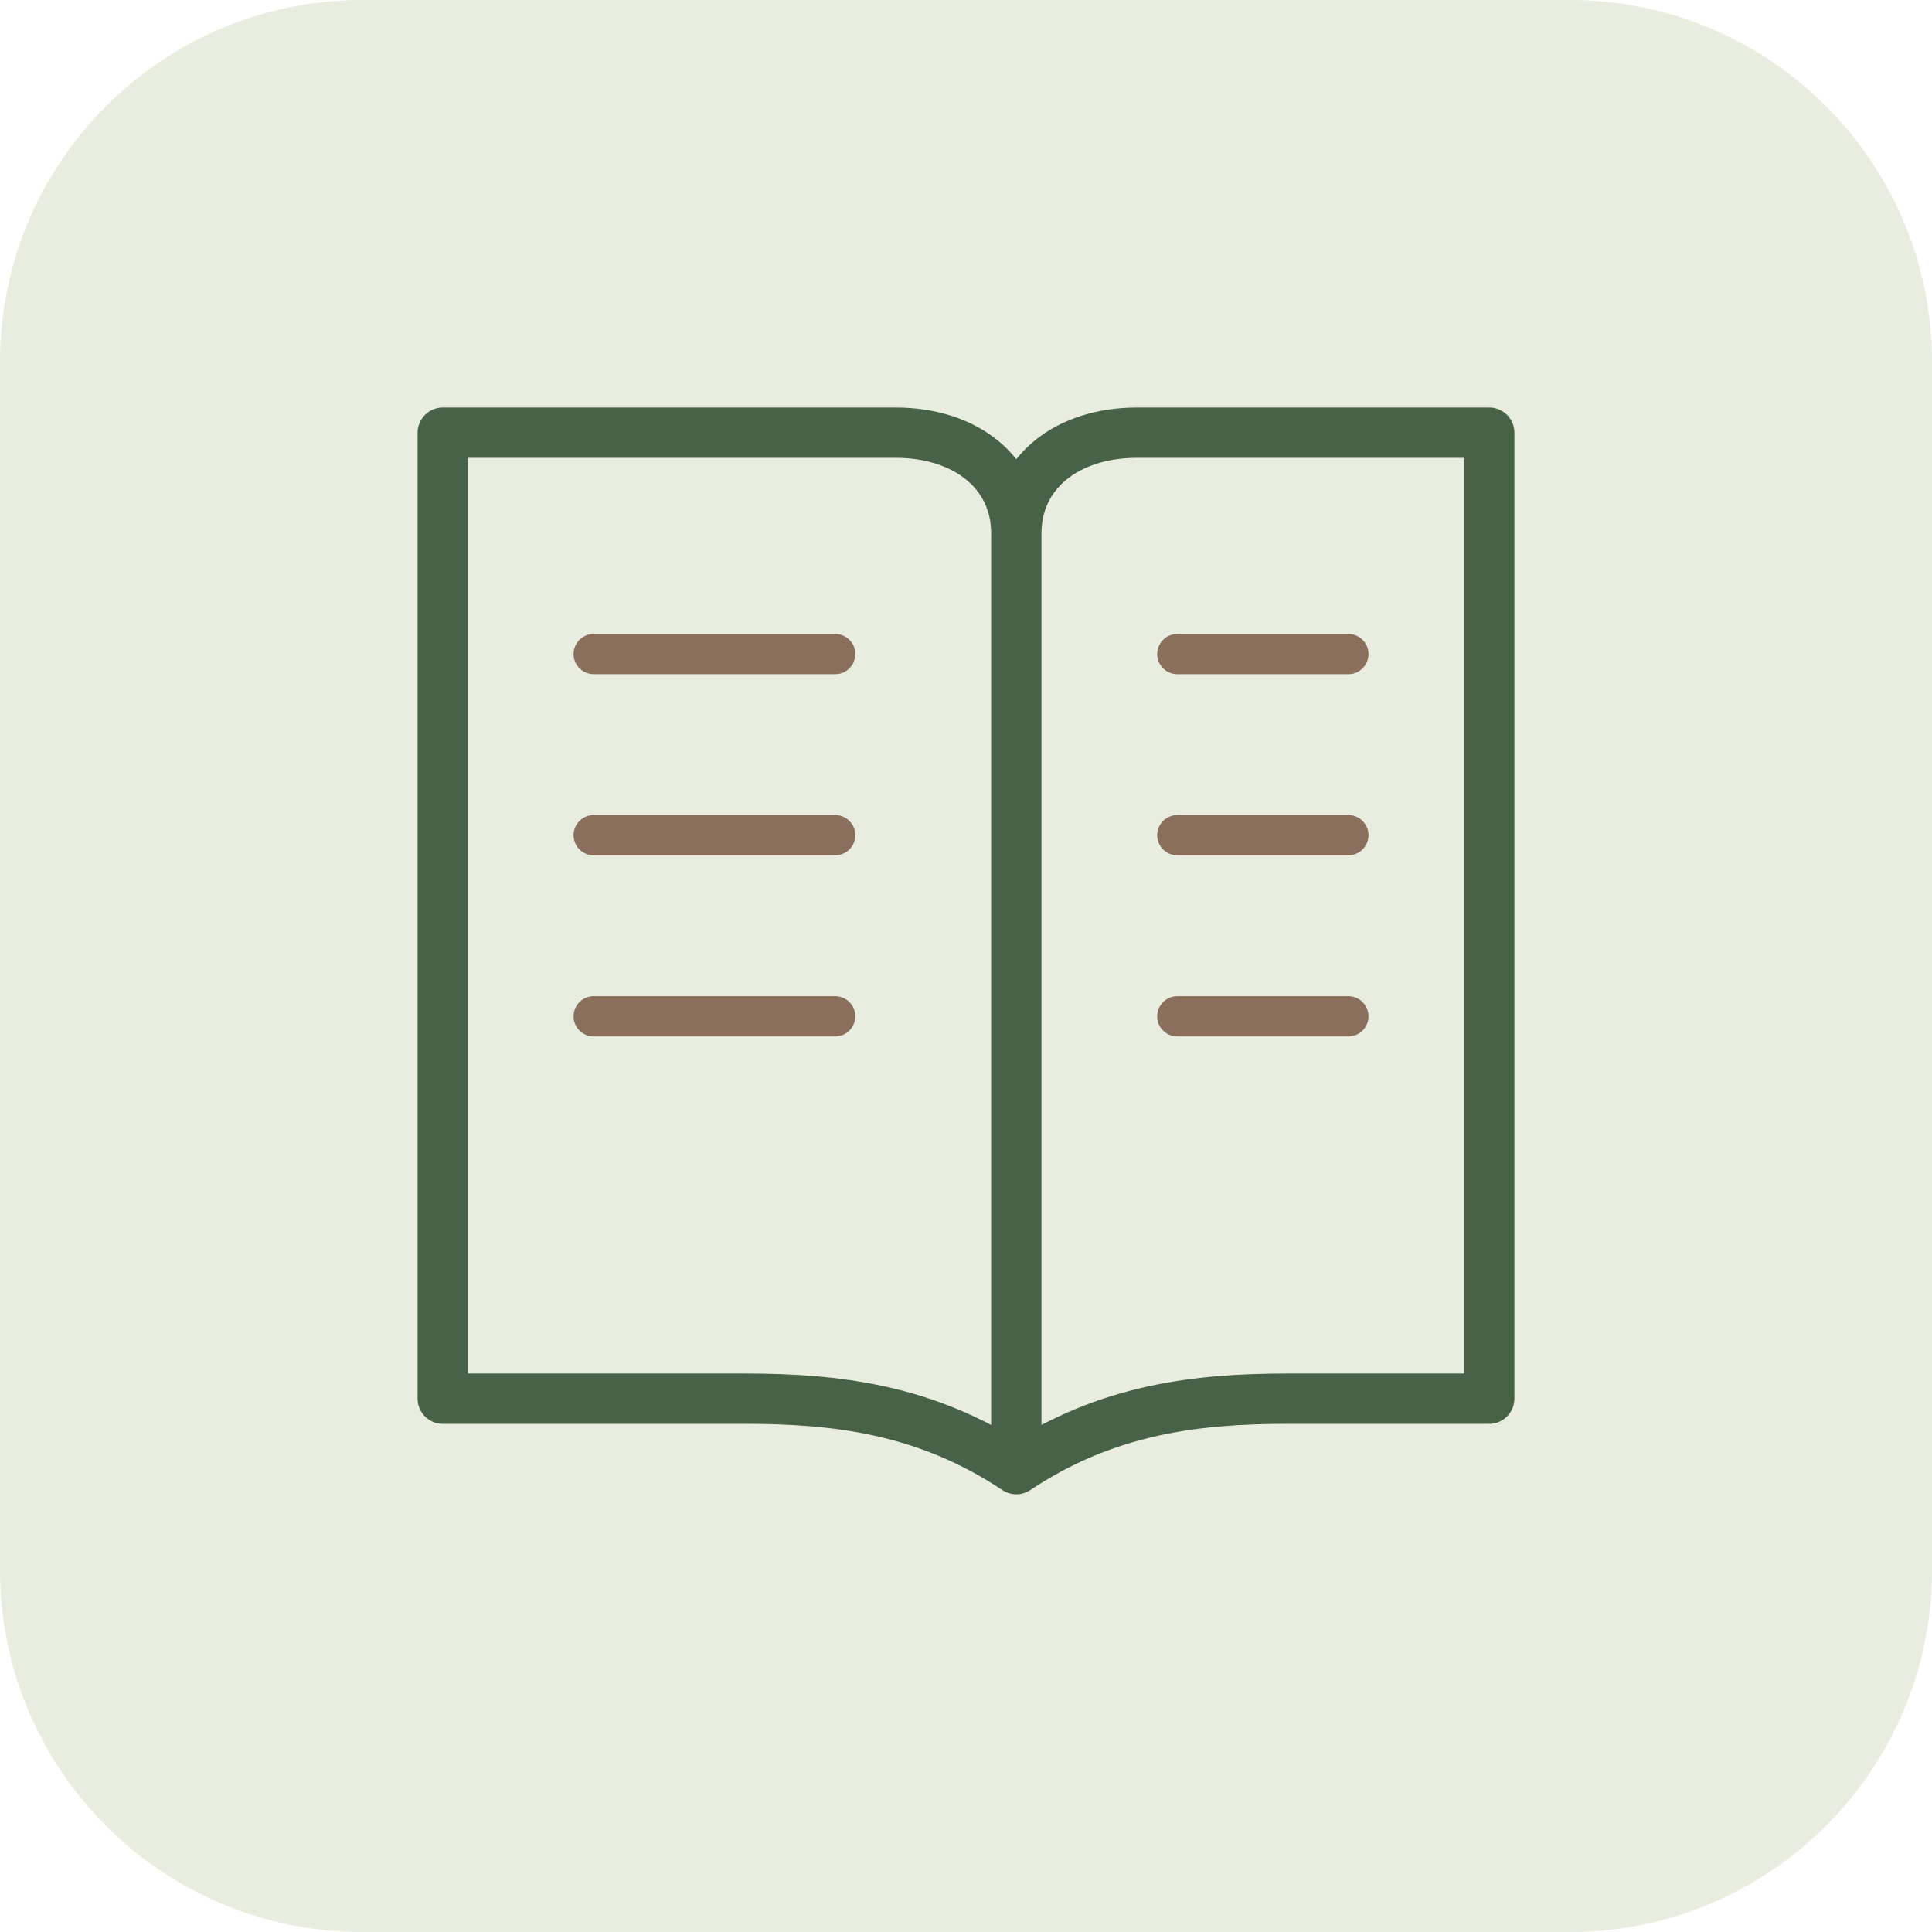
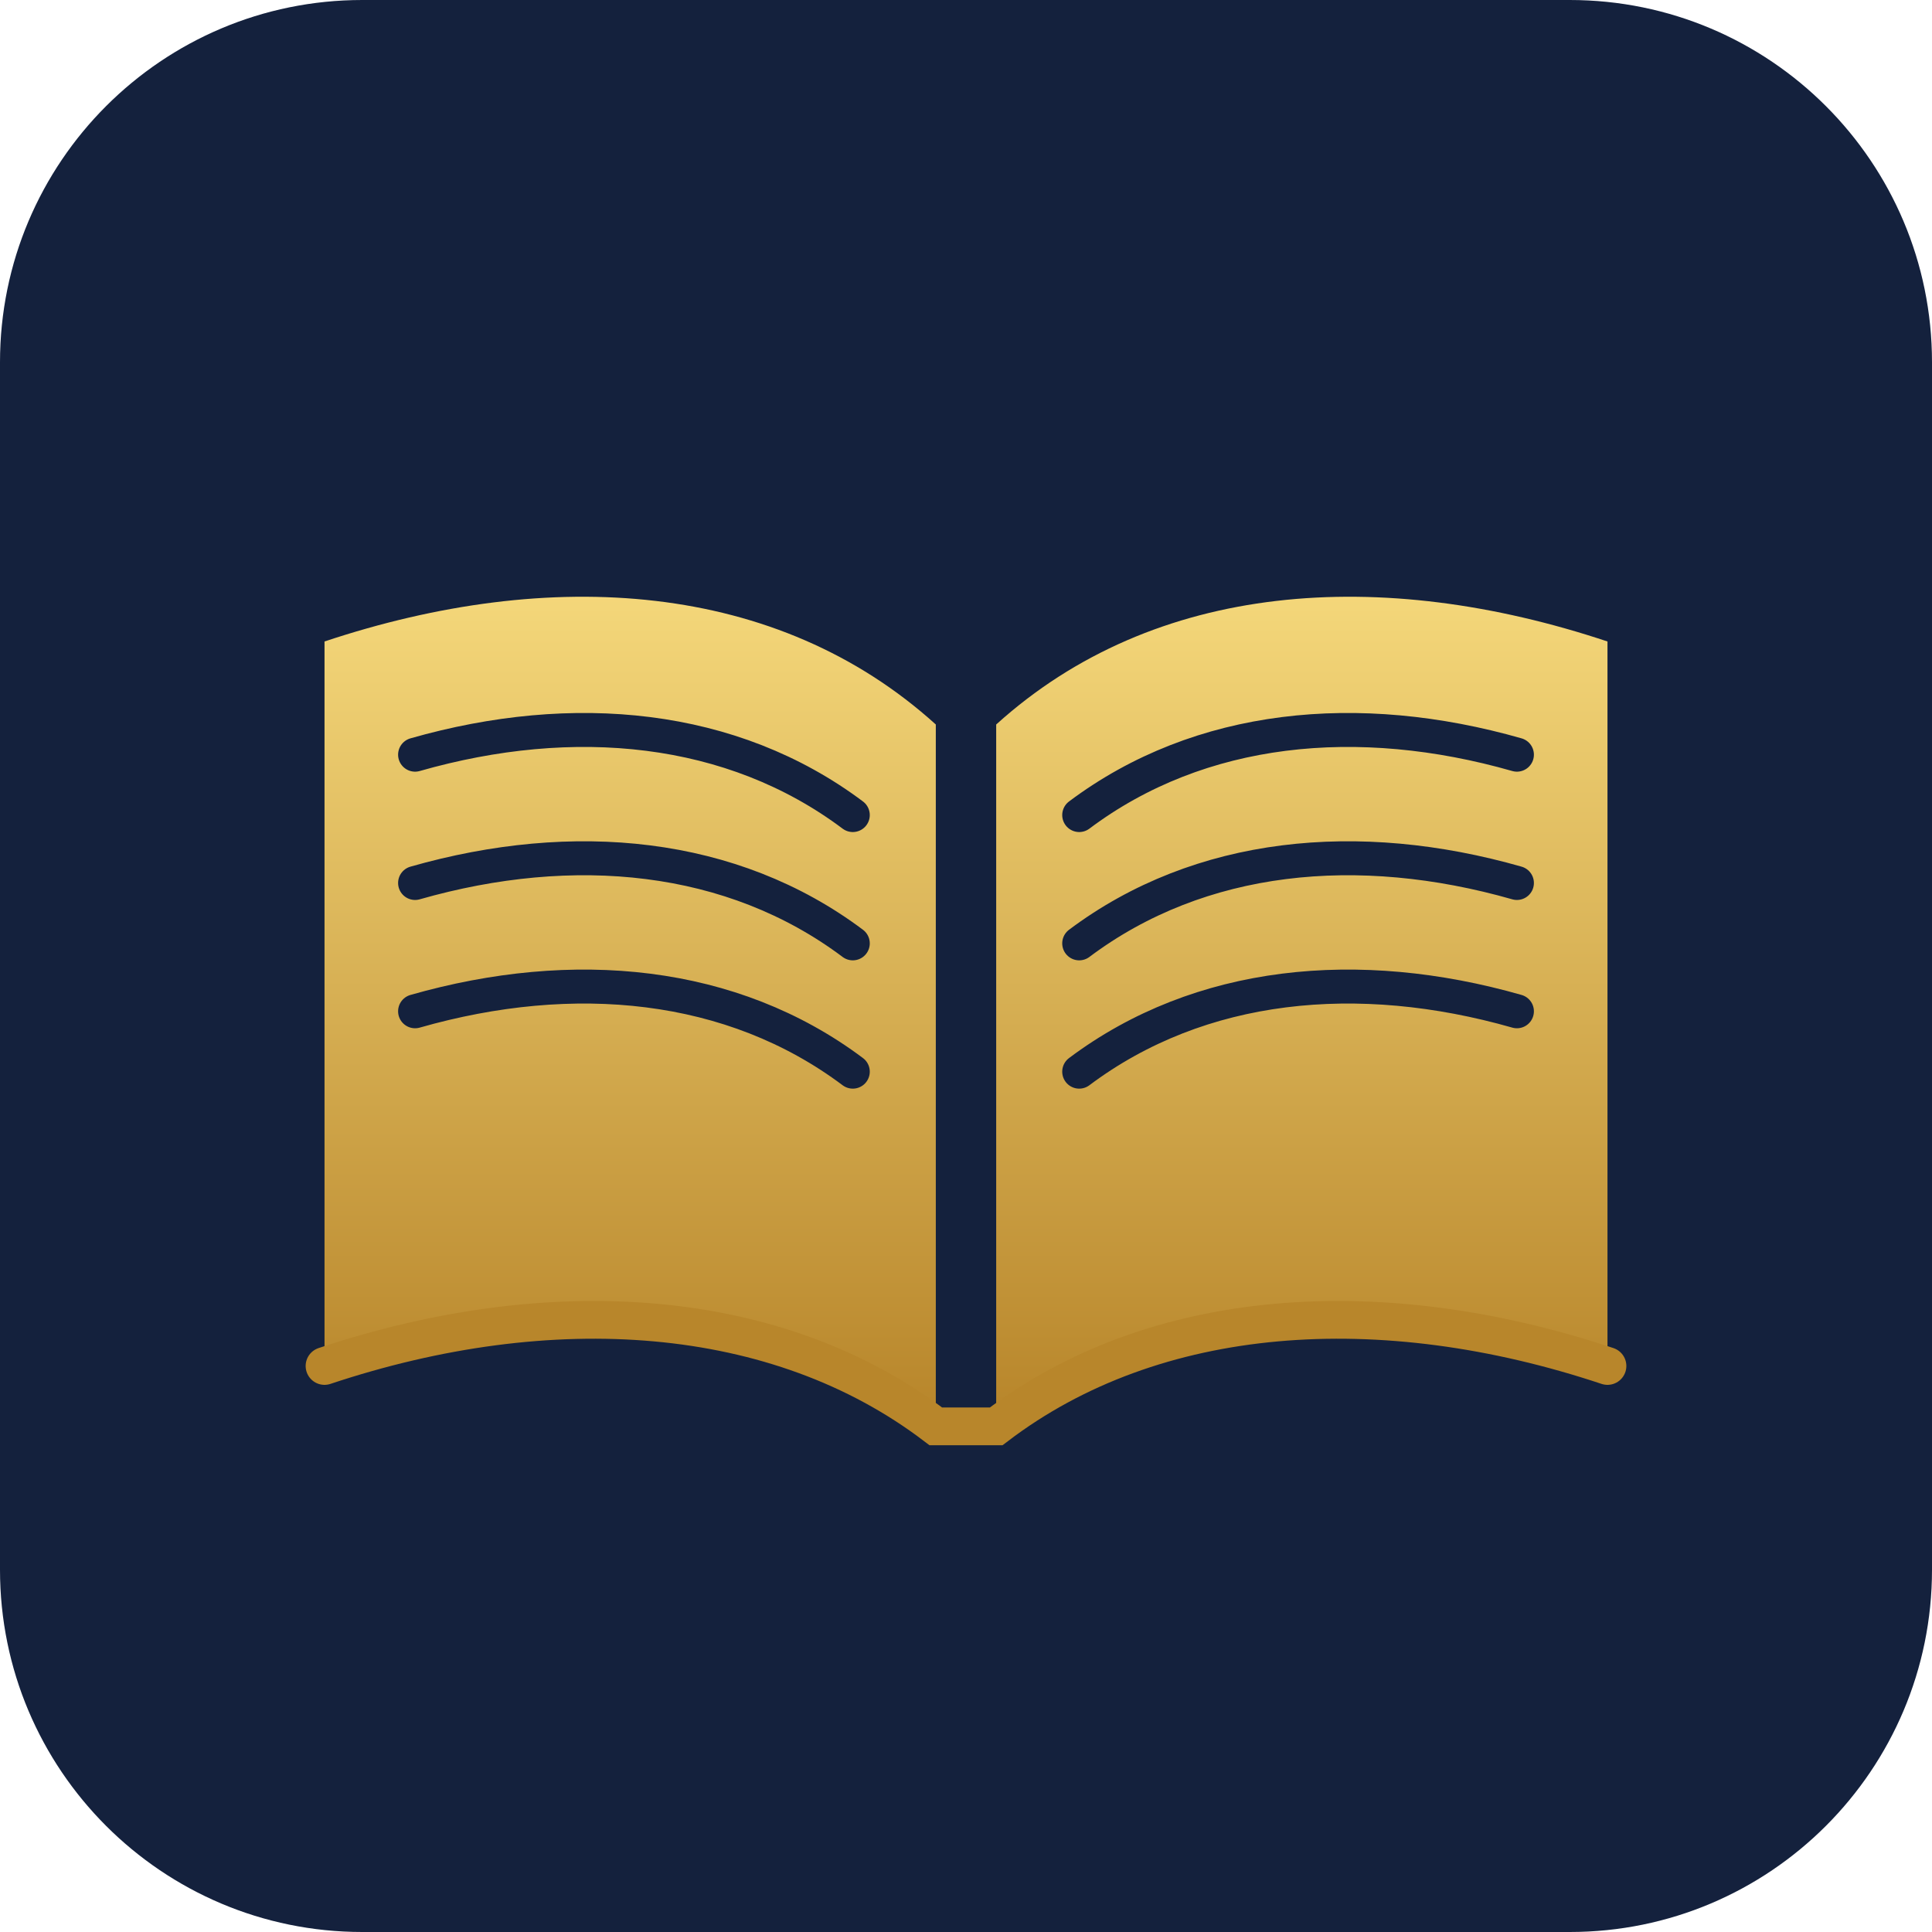
- <svg xmlns="http://www.w3.org/2000/svg" viewBox="0 0 192 192">
-   <rect width="192" height="192" rx="36" fill="#e8eddf" />
-   <path d="M44 43h45c7 0 12 4 12 10v93c-9-6-18-7-27-7H44zm104 0h-35c-7 0-12 4-12 10v93c9-6 18-7 27-7h20z" fill="none" stroke="#486248" stroke-width="5" stroke-linejoin="round" />
-   <path d="M59 65h24m-24 18h24m-24 18h24m34-36h17m-17 18h17m-17 18h17" stroke="#8a6f5d" stroke-width="4" stroke-linecap="round" />
+ <svg xmlns="http://www.w3.org/2000/svg" viewBox="0 0 512 512">
+   <defs>
+     <linearGradient id="g" x1="0" y1="0" x2="0" y2="1">
+       <stop offset="0" stop-color="#f4d77a" />
+       <stop offset="1" stop-color="#b8862b" />
+     </linearGradient>
+   </defs>
+   <rect width="512" height="512" rx="96" fill="#14213d" />
+   <g transform="translate(256 262)">
+     <path d="M-170 -92 C-110 -112 -50 -108 -8 -70 L-8 112 C-50 80 -110 76 -170 96 Z" fill="url(#g)" />
+     <path d="M170 -92 C110 -112 50 -108 8 -70 L8 112 C50 80 110 76 170 96 Z" fill="url(#g)" />
+     <path d="M-146 -62 C-104 -74 -62 -70 -30 -46 M-146 -28 C-104 -40 -62 -36 -30 -12 M-146 6 C-104 -6 -62 -2 -30 22 M146 -62 C104 -74 62 -70 30 -46 M146 -28 C104 -40 62 -36 30 -12 M146 6 C104 -6 62 -2 30 22" stroke="#14213d" stroke-width="9" stroke-linecap="round" fill="none" />
+     <path d="M-170 100 C-110 80 -50 84 -8 116 L8 116 C50 84 110 80 170 100" stroke="#b8862b" stroke-width="10" fill="none" stroke-linecap="round" />
+   </g>
</svg>
